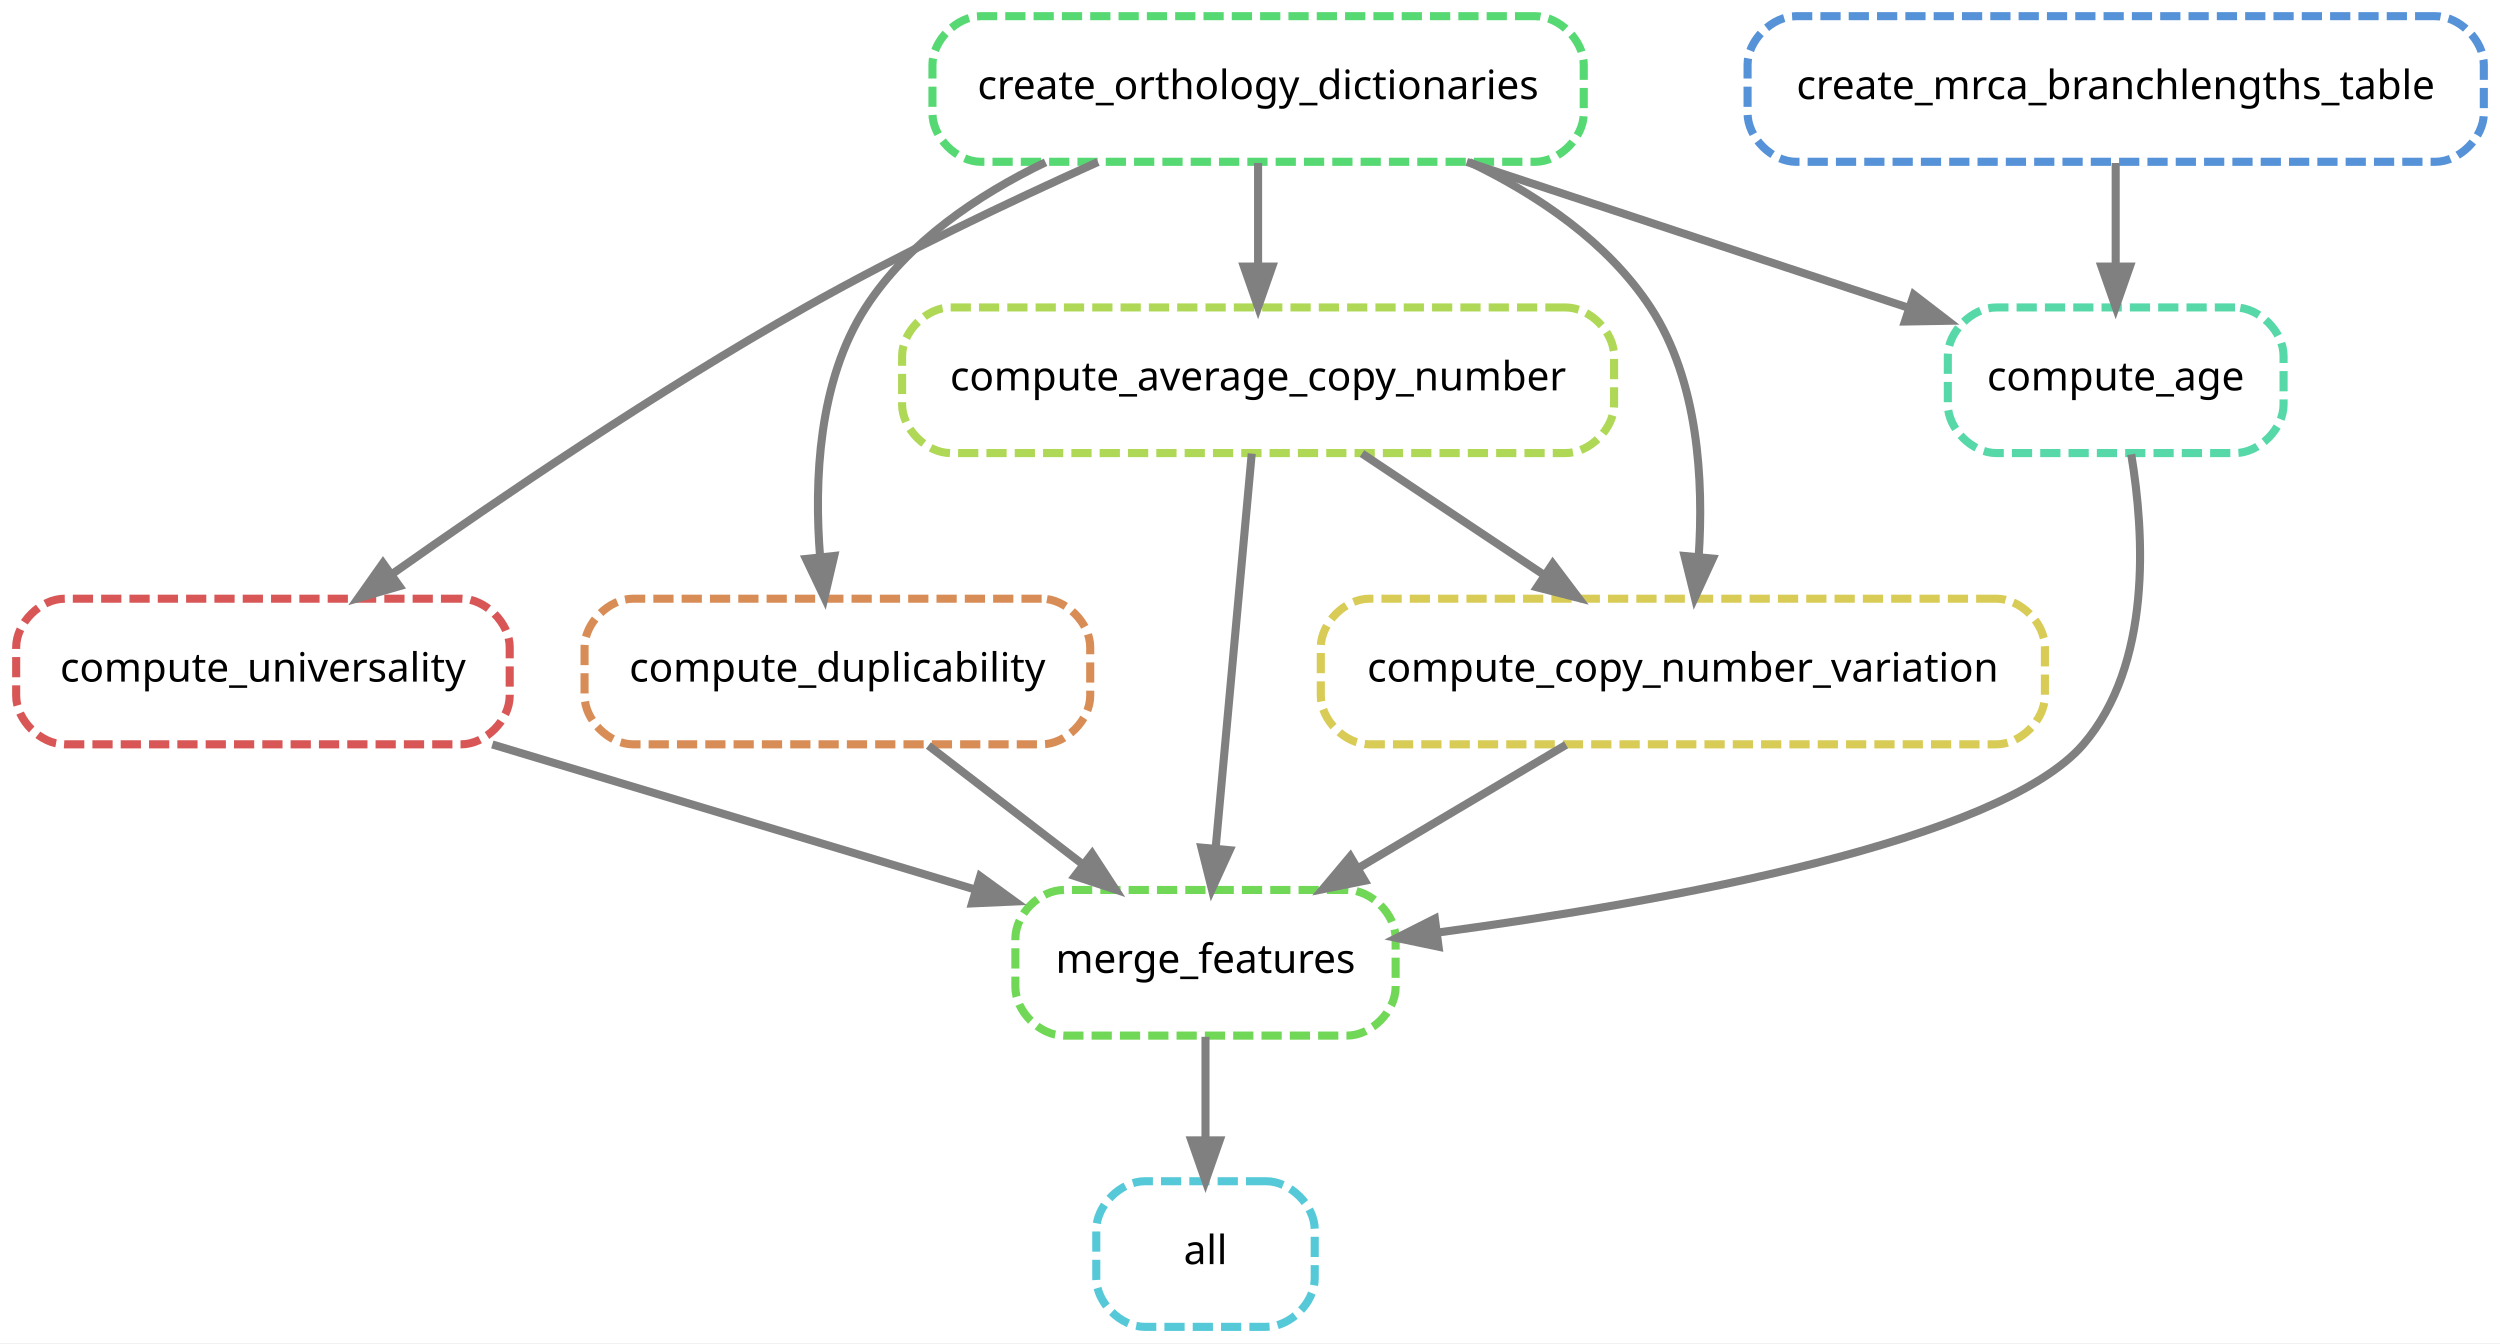
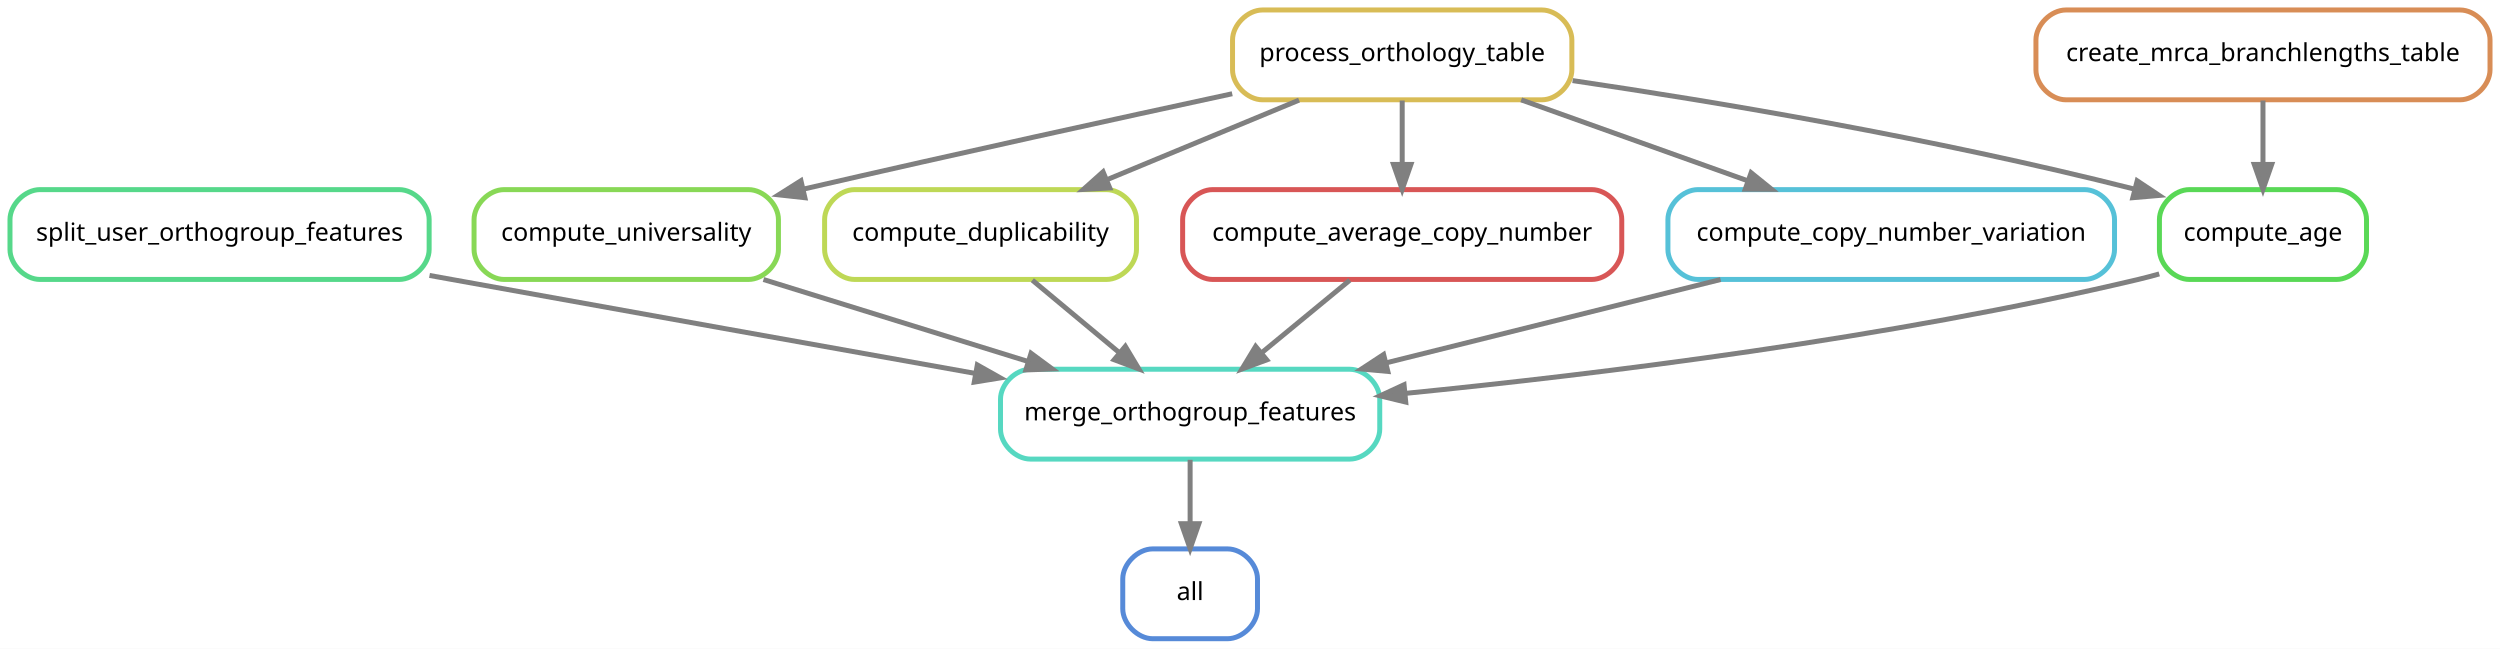
- <svg xmlns="http://www.w3.org/2000/svg" width="618pt" height="332pt" viewBox="0.00 0.00 618.00 332.00">
-   <g id="graph0" class="graph" transform="scale(1 1) rotate(0) translate(4 328)">
-     <polygon fill="white" stroke="transparent" points="-4,4 -4,-328 614,-328 614,4 -4,4" />
+ <svg xmlns="http://www.w3.org/2000/svg" width="1002pt" height="260pt" viewBox="0.00 0.00 1002.00 260.00">
+   <g id="graph0" class="graph" transform="scale(1 1) rotate(0) translate(4 256)">
+     <polygon fill="white" stroke="transparent" points="-4,4 -4,-256 998,-256 998,4 -4,4" />
    <g id="node1" class="node">
-       <path fill="none" stroke="#56c9d8" stroke-width="2" stroke-dasharray="5,2" d="M309,-36C309,-36 279,-36 279,-36 273,-36 267,-30 267,-24 267,-24 267,-12 267,-12 267,-6 273,0 279,0 279,0 309,0 309,0 315,0 321,-6 321,-12 321,-12 321,-24 321,-24 321,-30 315,-36 309,-36" />
-       <text text-anchor="middle" x="294" y="-15.5" font-family="sans" font-size="10.00">all</text>
+       <path fill="none" stroke="#568ad8" stroke-width="2" d="M488,-36C488,-36 458,-36 458,-36 452,-36 446,-30 446,-24 446,-24 446,-12 446,-12 446,-6 452,0 458,0 458,0 488,0 488,0 494,0 500,-6 500,-12 500,-12 500,-24 500,-24 500,-30 494,-36 488,-36" />
+       <text text-anchor="middle" x="473" y="-15.5" font-family="sans" font-size="10.00">all</text>
    </g>
    <g id="node2" class="node">
-       <path fill="none" stroke="#70d856" stroke-width="2" stroke-dasharray="5,2" d="M329,-108C329,-108 259,-108 259,-108 253,-108 247,-102 247,-96 247,-96 247,-84 247,-84 247,-78 253,-72 259,-72 259,-72 329,-72 329,-72 335,-72 341,-78 341,-84 341,-84 341,-96 341,-96 341,-102 335,-108 329,-108" />
-       <text text-anchor="middle" x="294" y="-87.5" font-family="sans" font-size="10.00">merge_features</text>
+       <path fill="none" stroke="#56d8c1" stroke-width="2" d="M537,-108C537,-108 409,-108 409,-108 403,-108 397,-102 397,-96 397,-96 397,-84 397,-84 397,-78 403,-72 409,-72 409,-72 537,-72 537,-72 543,-72 549,-78 549,-84 549,-84 549,-96 549,-96 549,-102 543,-108 537,-108" />
+       <text text-anchor="middle" x="473" y="-87.5" font-family="sans" font-size="10.00">merge_orthogroup_features</text>
    </g>
    <g id="edge1" class="edge">
-       <path fill="none" stroke="grey" stroke-width="2" d="M294,-71.7C294,-63.98 294,-54.71 294,-46.11" />
-       <polygon fill="grey" stroke="grey" stroke-width="2" points="297.5,-46.1 294,-36.1 290.5,-46.1 297.5,-46.1" />
+       <path fill="none" stroke="grey" stroke-width="2" d="M473,-71.7C473,-63.98 473,-54.71 473,-46.11" />
+       <polygon fill="grey" stroke="grey" stroke-width="2" points="476.5,-46.1 473,-36.1 469.5,-46.1 476.5,-46.1" />
    </g>
    <g id="node3" class="node">
-       <path fill="none" stroke="#d85656" stroke-width="2" stroke-dasharray="5,2" d="M110,-180C110,-180 12,-180 12,-180 6,-180 0,-174 0,-168 0,-168 0,-156 0,-156 0,-150 6,-144 12,-144 12,-144 110,-144 110,-144 116,-144 122,-150 122,-156 122,-156 122,-168 122,-168 122,-174 116,-180 110,-180" />
-       <text text-anchor="middle" x="61" y="-159.5" font-family="sans" font-size="10.00">compute_universality</text>
+       <path fill="none" stroke="#56d88a" stroke-width="2" d="M156,-180C156,-180 12,-180 12,-180 6,-180 0,-174 0,-168 0,-168 0,-156 0,-156 0,-150 6,-144 12,-144 12,-144 156,-144 156,-144 162,-144 168,-150 168,-156 168,-156 168,-168 168,-168 168,-174 162,-180 156,-180" />
+       <text text-anchor="middle" x="84" y="-159.5" font-family="sans" font-size="10.00">split_user_orthogroup_features</text>
    </g>
    <g id="edge2" class="edge">
-       <path fill="none" stroke="grey" stroke-width="2" d="M117.7,-143.97C153.9,-133.09 200.67,-119.04 236.94,-108.14" />
-       <polygon fill="grey" stroke="grey" stroke-width="2" points="238.3,-111.39 246.87,-105.16 236.29,-104.68 238.3,-111.39" />
+       <path fill="none" stroke="grey" stroke-width="2" d="M168.15,-145.6C171.13,-145.06 174.09,-144.53 177,-144 247.66,-131.22 327.84,-116.87 386.91,-106.33" />
+       <polygon fill="grey" stroke="grey" stroke-width="2" points="387.71,-109.74 396.94,-104.54 386.48,-102.85 387.71,-109.74" />
    </g>
    <g id="node4" class="node">
-       <path fill="none" stroke="#d88d56" stroke-width="2" stroke-dasharray="5,2" d="M253.5,-180C253.5,-180 152.5,-180 152.5,-180 146.5,-180 140.5,-174 140.5,-168 140.5,-168 140.5,-156 140.5,-156 140.5,-150 146.5,-144 152.5,-144 152.5,-144 253.5,-144 253.5,-144 259.5,-144 265.5,-150 265.5,-156 265.5,-156 265.5,-168 265.5,-168 265.5,-174 259.5,-180 253.5,-180" />
-       <text text-anchor="middle" x="203" y="-159.5" font-family="sans" font-size="10.00">compute_duplicability</text>
+       <path fill="none" stroke="#88d856" stroke-width="2" d="M296,-180C296,-180 198,-180 198,-180 192,-180 186,-174 186,-168 186,-168 186,-156 186,-156 186,-150 192,-144 198,-144 198,-144 296,-144 296,-144 302,-144 308,-150 308,-156 308,-156 308,-168 308,-168 308,-174 302,-180 296,-180" />
+       <text text-anchor="middle" x="247" y="-159.5" font-family="sans" font-size="10.00">compute_universality</text>
    </g>
    <g id="edge3" class="edge">
-       <path fill="none" stroke="grey" stroke-width="2" d="M225.49,-143.7C236.96,-134.88 251.06,-124.03 263.48,-114.47" />
-       <polygon fill="grey" stroke="grey" stroke-width="2" points="265.97,-116.98 271.76,-108.1 261.7,-111.43 265.97,-116.98" />
+       <path fill="none" stroke="grey" stroke-width="2" d="M302,-143.97C333.99,-134.06 374.48,-121.51 408.04,-111.12" />
+       <polygon fill="grey" stroke="grey" stroke-width="2" points="409.24,-114.41 417.76,-108.11 407.17,-107.73 409.24,-114.41" />
    </g>
    <g id="node5" class="node">
-       <path fill="none" stroke="#afd856" stroke-width="2" stroke-dasharray="5,2" d="M383,-252C383,-252 231,-252 231,-252 225,-252 219,-246 219,-240 219,-240 219,-228 219,-228 219,-222 225,-216 231,-216 231,-216 383,-216 383,-216 389,-216 395,-222 395,-228 395,-228 395,-240 395,-240 395,-246 389,-252 383,-252" />
-       <text text-anchor="middle" x="307" y="-231.5" font-family="sans" font-size="10.00">compute_average_copy_number</text>
+       <path fill="none" stroke="#bed856" stroke-width="2" d="M439.5,-180C439.5,-180 338.5,-180 338.5,-180 332.5,-180 326.5,-174 326.5,-168 326.5,-168 326.5,-156 326.5,-156 326.5,-150 332.5,-144 338.5,-144 338.5,-144 439.5,-144 439.5,-144 445.5,-144 451.5,-150 451.5,-156 451.5,-156 451.5,-168 451.5,-168 451.5,-174 445.5,-180 439.5,-180" />
+       <text text-anchor="middle" x="389" y="-159.5" font-family="sans" font-size="10.00">compute_duplicability</text>
    </g>
    <g id="edge4" class="edge">
-       <path fill="none" stroke="grey" stroke-width="2" d="M305.43,-215.87C303.22,-191.67 299.15,-147.21 296.51,-118.39" />
-       <polygon fill="grey" stroke="grey" stroke-width="2" points="299.97,-117.83 295.57,-108.19 293,-118.47 299.97,-117.83" />
+       <path fill="none" stroke="grey" stroke-width="2" d="M409.76,-143.7C420.24,-134.97 433.11,-124.24 444.5,-114.75" />
+       <polygon fill="grey" stroke="grey" stroke-width="2" points="447.03,-117.19 452.47,-108.1 442.55,-111.82 447.03,-117.19" />
    </g>
    <g id="node6" class="node">
-       <path fill="none" stroke="#d8cb56" stroke-width="2" stroke-dasharray="5,2" d="M489.5,-180C489.5,-180 334.5,-180 334.5,-180 328.5,-180 322.5,-174 322.5,-168 322.5,-168 322.5,-156 322.5,-156 322.5,-150 328.5,-144 334.5,-144 334.5,-144 489.5,-144 489.5,-144 495.5,-144 501.5,-150 501.5,-156 501.5,-156 501.5,-168 501.5,-168 501.5,-174 495.5,-180 489.5,-180" />
-       <text text-anchor="middle" x="412" y="-159.5" font-family="sans" font-size="10.00">compute_copy_number_variation</text>
+       <path fill="none" stroke="#d85656" stroke-width="2" d="M634,-180C634,-180 482,-180 482,-180 476,-180 470,-174 470,-168 470,-168 470,-156 470,-156 470,-150 476,-144 482,-144 482,-144 634,-144 634,-144 640,-144 646,-150 646,-156 646,-156 646,-168 646,-168 646,-174 640,-180 634,-180" />
+       <text text-anchor="middle" x="558" y="-159.5" font-family="sans" font-size="10.00">compute_average_copy_number</text>
+     </g>
+     <g id="edge5" class="edge">
+       <path fill="none" stroke="grey" stroke-width="2" d="M536.99,-143.7C526.28,-134.88 513.11,-124.03 501.5,-114.47" />
+       <polygon fill="grey" stroke="grey" stroke-width="2" points="503.71,-111.76 493.77,-108.1 499.26,-117.16 503.71,-111.76" />
+     </g>
+     <g id="node7" class="node">
+       <path fill="none" stroke="#56c1d8" stroke-width="2" d="M831.5,-180C831.5,-180 676.5,-180 676.5,-180 670.5,-180 664.5,-174 664.5,-168 664.5,-168 664.5,-156 664.5,-156 664.5,-150 670.5,-144 676.5,-144 676.5,-144 831.5,-144 831.5,-144 837.5,-144 843.5,-150 843.5,-156 843.5,-156 843.5,-168 843.5,-168 843.5,-174 837.5,-180 831.5,-180" />
+       <text text-anchor="middle" x="754" y="-159.5" font-family="sans" font-size="10.00">compute_copy_number_variation</text>
+     </g>
+     <g id="edge6" class="edge">
+       <path fill="none" stroke="grey" stroke-width="2" d="M685.62,-143.97C645.16,-133.89 593.76,-121.08 551.63,-110.59" />
+       <polygon fill="grey" stroke="grey" stroke-width="2" points="552.24,-107.13 541.69,-108.11 550.55,-113.92 552.24,-107.13" />
+     </g>
+     <g id="node8" class="node">
+       <path fill="none" stroke="#59d856" stroke-width="2" d="M932.5,-180C932.5,-180 873.5,-180 873.5,-180 867.5,-180 861.5,-174 861.5,-168 861.5,-168 861.5,-156 861.5,-156 861.5,-150 867.5,-144 873.5,-144 873.5,-144 932.5,-144 932.5,-144 938.5,-144 944.5,-150 944.5,-156 944.5,-156 944.5,-168 944.5,-168 944.5,-174 938.5,-180 932.5,-180" />
+       <text text-anchor="middle" x="903" y="-159.5" font-family="sans" font-size="10.00">compute_age</text>
+     </g>
+     <g id="edge7" class="edge">
+       <path fill="none" stroke="grey" stroke-width="2" d="M861.43,-146.21C858.59,-145.4 855.77,-144.66 853,-144 753.61,-120.4 636.92,-106.05 559.34,-98.34" />
+       <polygon fill="grey" stroke="grey" stroke-width="2" points="559.42,-94.84 549.13,-97.35 558.74,-101.8 559.42,-94.84" />
+     </g>
+     <g id="node9" class="node">
+       <path fill="none" stroke="#d8bc56" stroke-width="2" d="M614,-252C614,-252 502,-252 502,-252 496,-252 490,-246 490,-240 490,-240 490,-228 490,-228 490,-222 496,-216 502,-216 502,-216 614,-216 614,-216 620,-216 626,-222 626,-228 626,-228 626,-240 626,-240 626,-246 620,-252 614,-252" />
+       <text text-anchor="middle" x="558" y="-231.5" font-family="sans" font-size="10.00">process_orthology_table</text>
+     </g>
+     <g id="edge8" class="edge">
+       <path fill="none" stroke="grey" stroke-width="2" d="M489.87,-218.43C443.91,-208.51 381.66,-194.88 317.89,-180.18" />
+       <polygon fill="grey" stroke="grey" stroke-width="2" points="318.6,-176.75 308.06,-177.91 317.02,-183.57 318.6,-176.75" />
+     </g>
+     <g id="edge9" class="edge">
+       <path fill="none" stroke="grey" stroke-width="2" d="M516.66,-215.88C493.45,-206.26 464.31,-194.19 439.73,-184.01" />
+       <polygon fill="grey" stroke="grey" stroke-width="2" points="440.79,-180.66 430.21,-180.07 438.11,-187.13 440.79,-180.66" />
+     </g>
+     <g id="edge10" class="edge">
+       <path fill="none" stroke="grey" stroke-width="2" d="M558,-215.7C558,-207.98 558,-198.71 558,-190.11" />
+       <polygon fill="grey" stroke="grey" stroke-width="2" points="561.5,-190.1 558,-180.1 554.5,-190.1 561.5,-190.1" />
    </g>
    <g id="edge11" class="edge">
-       <path fill="none" stroke="grey" stroke-width="2" d="M332.69,-215.88C346.29,-206.81 363.17,-195.55 377.86,-185.76" />
-       <polygon fill="grey" stroke="grey" stroke-width="2" points="379.84,-188.65 386.22,-180.19 375.95,-182.82 379.84,-188.65" />
-     </g>
-     <g id="edge5" class="edge">
-       <path fill="none" stroke="grey" stroke-width="2" d="M383.13,-143.88C367.71,-134.72 348.52,-123.34 331.9,-113.48" />
-       <polygon fill="grey" stroke="grey" stroke-width="2" points="333.36,-110.28 322.98,-108.19 329.79,-116.3 333.36,-110.28" />
-     </g>
-     <g id="node7" class="node">
-       <path fill="none" stroke="#56d8a9" stroke-width="2" stroke-dasharray="5,2" d="M548.5,-252C548.5,-252 489.5,-252 489.5,-252 483.5,-252 477.5,-246 477.5,-240 477.5,-240 477.5,-228 477.5,-228 477.5,-222 483.5,-216 489.5,-216 489.5,-216 548.5,-216 548.5,-216 554.5,-216 560.5,-222 560.5,-228 560.5,-228 560.5,-240 560.5,-240 560.5,-246 554.5,-252 548.5,-252" />
-       <text text-anchor="middle" x="519" y="-231.5" font-family="sans" font-size="10.00">compute_age</text>
-     </g>
-     <g id="edge6" class="edge">
-       <path fill="none" stroke="grey" stroke-width="2" d="M522.84,-215.68C526.13,-195.91 528,-163.76 511,-144 490.42,-120.08 408.32,-105.15 351.23,-97.45" />
-       <polygon fill="grey" stroke="grey" stroke-width="2" points="351.61,-93.97 341.24,-96.14 350.7,-100.91 351.61,-93.97" />
-     </g>
-     <g id="node8" class="node">
-       <path fill="none" stroke="#56d873" stroke-width="2" stroke-dasharray="5,2" d="M375.5,-324C375.5,-324 238.5,-324 238.5,-324 232.5,-324 226.5,-318 226.5,-312 226.5,-312 226.5,-300 226.5,-300 226.5,-294 232.5,-288 238.5,-288 238.5,-288 375.5,-288 375.5,-288 381.5,-288 387.5,-294 387.5,-300 387.5,-300 387.5,-312 387.5,-312 387.5,-318 381.5,-324 375.5,-324" />
-       <text text-anchor="middle" x="307" y="-303.5" font-family="sans" font-size="10.00">create_orthology_dictionaries</text>
-     </g>
-     <g id="edge7" class="edge">
-       <path fill="none" stroke="grey" stroke-width="2" d="M267.42,-287.96C245.66,-278.17 218.41,-265.22 195,-252 158.8,-231.55 119.38,-204.78 92.73,-185.96" />
-       <polygon fill="grey" stroke="grey" stroke-width="2" points="94.73,-183.09 84.55,-180.15 90.67,-188.8 94.73,-183.09" />
-     </g>
-     <g id="edge8" class="edge">
-       <path fill="none" stroke="grey" stroke-width="2" d="M254.46,-287.89C237.51,-279.72 220.43,-268.11 210,-252 198.26,-233.86 197.23,-209.08 198.73,-190.28" />
-       <polygon fill="grey" stroke="grey" stroke-width="2" points="202.21,-190.57 199.8,-180.26 195.25,-189.83 202.21,-190.57" />
-     </g>
-     <g id="edge9" class="edge">
-       <path fill="none" stroke="grey" stroke-width="2" d="M307,-287.7C307,-279.98 307,-270.71 307,-262.11" />
-       <polygon fill="grey" stroke="grey" stroke-width="2" points="310.5,-262.1 307,-252.1 303.5,-262.1 310.5,-262.1" />
-     </g>
-     <g id="edge10" class="edge">
-       <path fill="none" stroke="grey" stroke-width="2" d="M359.19,-287.95C376.21,-279.76 393.43,-268.13 404,-252 415.86,-233.91 417.17,-209.13 415.91,-190.31" />
-       <polygon fill="grey" stroke="grey" stroke-width="2" points="419.39,-189.91 414.96,-180.28 412.42,-190.56 419.39,-189.91" />
+       <path fill="none" stroke="grey" stroke-width="2" d="M605.7,-215.97C633.08,-206.19 667.66,-193.84 696.53,-183.52" />
+       <polygon fill="grey" stroke="grey" stroke-width="2" points="697.85,-186.77 706.09,-180.11 695.5,-180.18 697.85,-186.77" />
    </g>
    <g id="edge12" class="edge">
-       <path fill="none" stroke="grey" stroke-width="2" d="M358.59,-287.97C391.83,-276.99 434.87,-262.78 468,-251.84" />
-       <polygon fill="grey" stroke="grey" stroke-width="2" points="469.1,-255.16 477.5,-248.7 466.9,-248.52 469.1,-255.16" />
+       <path fill="none" stroke="grey" stroke-width="2" d="M626.29,-223.7C684.19,-215.14 769.5,-200.94 851.66,-180.16" />
+       <polygon fill="grey" stroke="grey" stroke-width="2" points="852.58,-183.54 861.4,-177.67 850.84,-176.76 852.58,-183.54" />
    </g>
-     <g id="node9" class="node">
-       <path fill="none" stroke="#5692d8" stroke-width="2" stroke-dasharray="5,2" d="M598,-324C598,-324 440,-324 440,-324 434,-324 428,-318 428,-312 428,-312 428,-300 428,-300 428,-294 434,-288 440,-288 440,-288 598,-288 598,-288 604,-288 610,-294 610,-300 610,-300 610,-312 610,-312 610,-318 604,-324 598,-324" />
-       <text text-anchor="middle" x="519" y="-303.5" font-family="sans" font-size="10.00">create_mrca_branchlengths_table</text>
+     <g id="node10" class="node">
+       <path fill="none" stroke="#d88d56" stroke-width="2" d="M982,-252C982,-252 824,-252 824,-252 818,-252 812,-246 812,-240 812,-240 812,-228 812,-228 812,-222 818,-216 824,-216 824,-216 982,-216 982,-216 988,-216 994,-222 994,-228 994,-228 994,-240 994,-240 994,-246 988,-252 982,-252" />
+       <text text-anchor="middle" x="903" y="-231.5" font-family="sans" font-size="10.00">create_mrca_branchlengths_table</text>
    </g>
    <g id="edge13" class="edge">
-       <path fill="none" stroke="grey" stroke-width="2" d="M519,-287.7C519,-279.98 519,-270.71 519,-262.11" />
-       <polygon fill="grey" stroke="grey" stroke-width="2" points="522.5,-262.1 519,-252.1 515.5,-262.1 522.5,-262.1" />
+       <path fill="none" stroke="grey" stroke-width="2" d="M903,-215.7C903,-207.98 903,-198.71 903,-190.11" />
+       <polygon fill="grey" stroke="grey" stroke-width="2" points="906.5,-190.1 903,-180.1 899.5,-190.1 906.5,-190.1" />
    </g>
  </g>
</svg>
